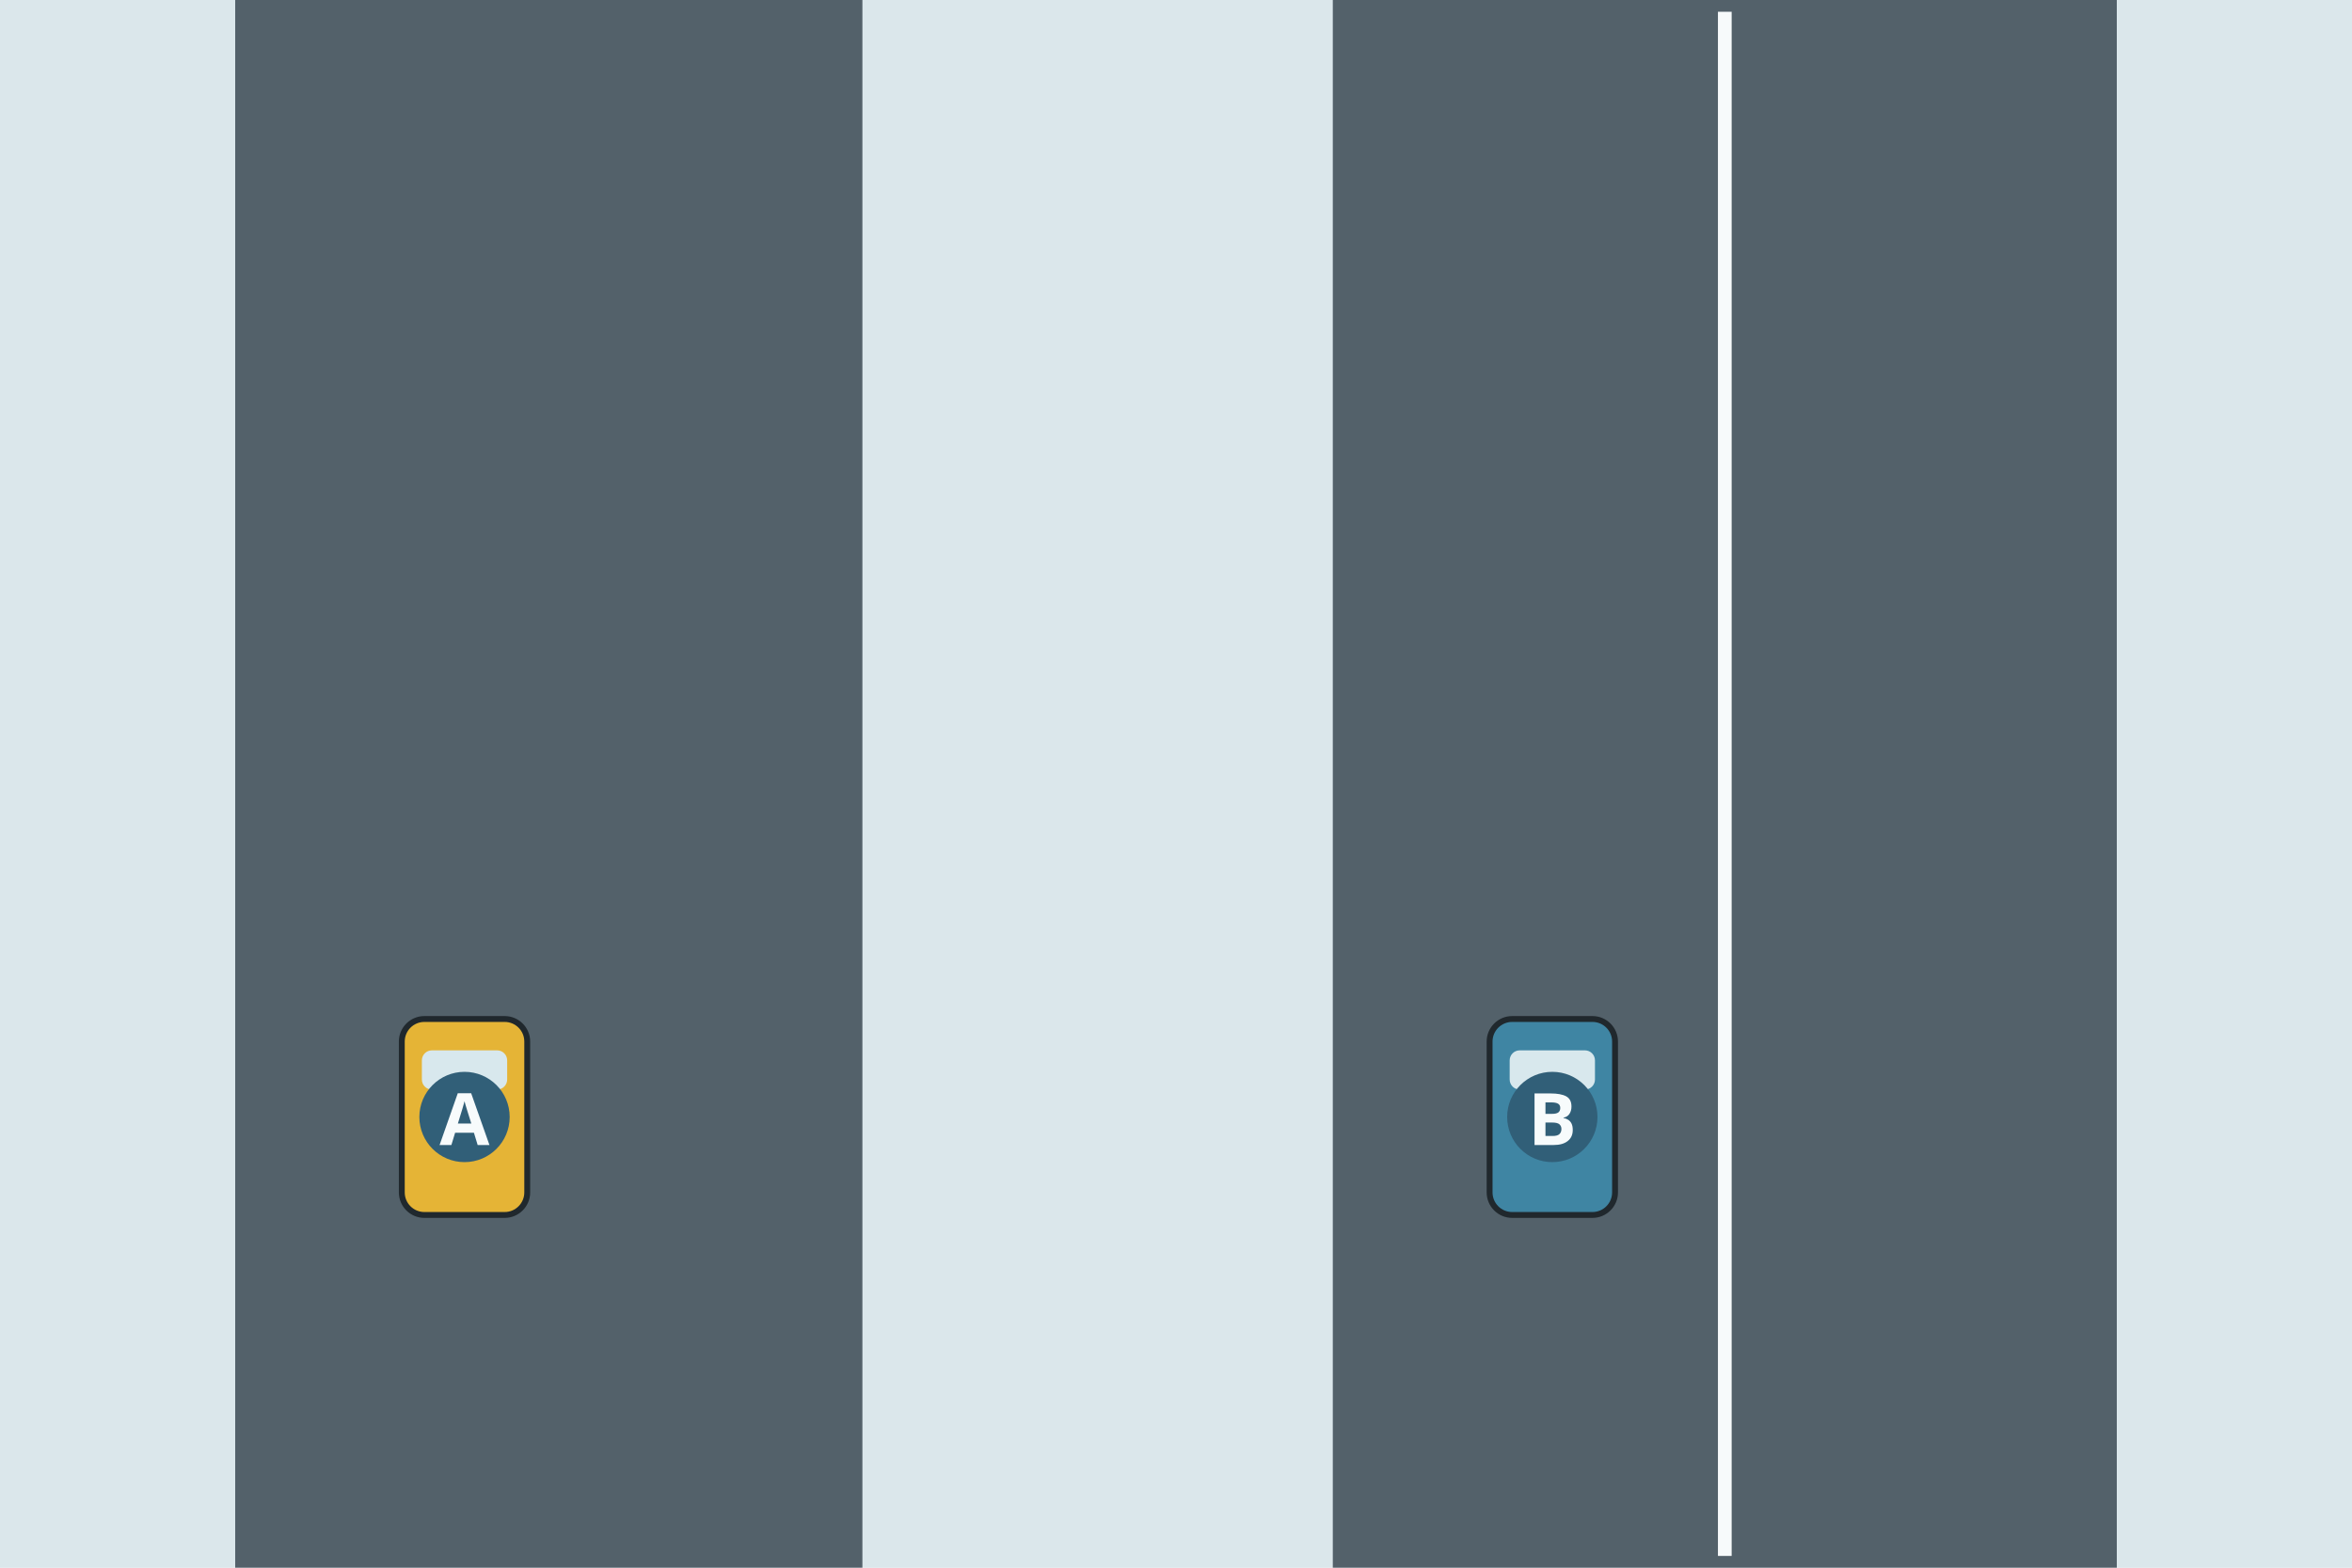
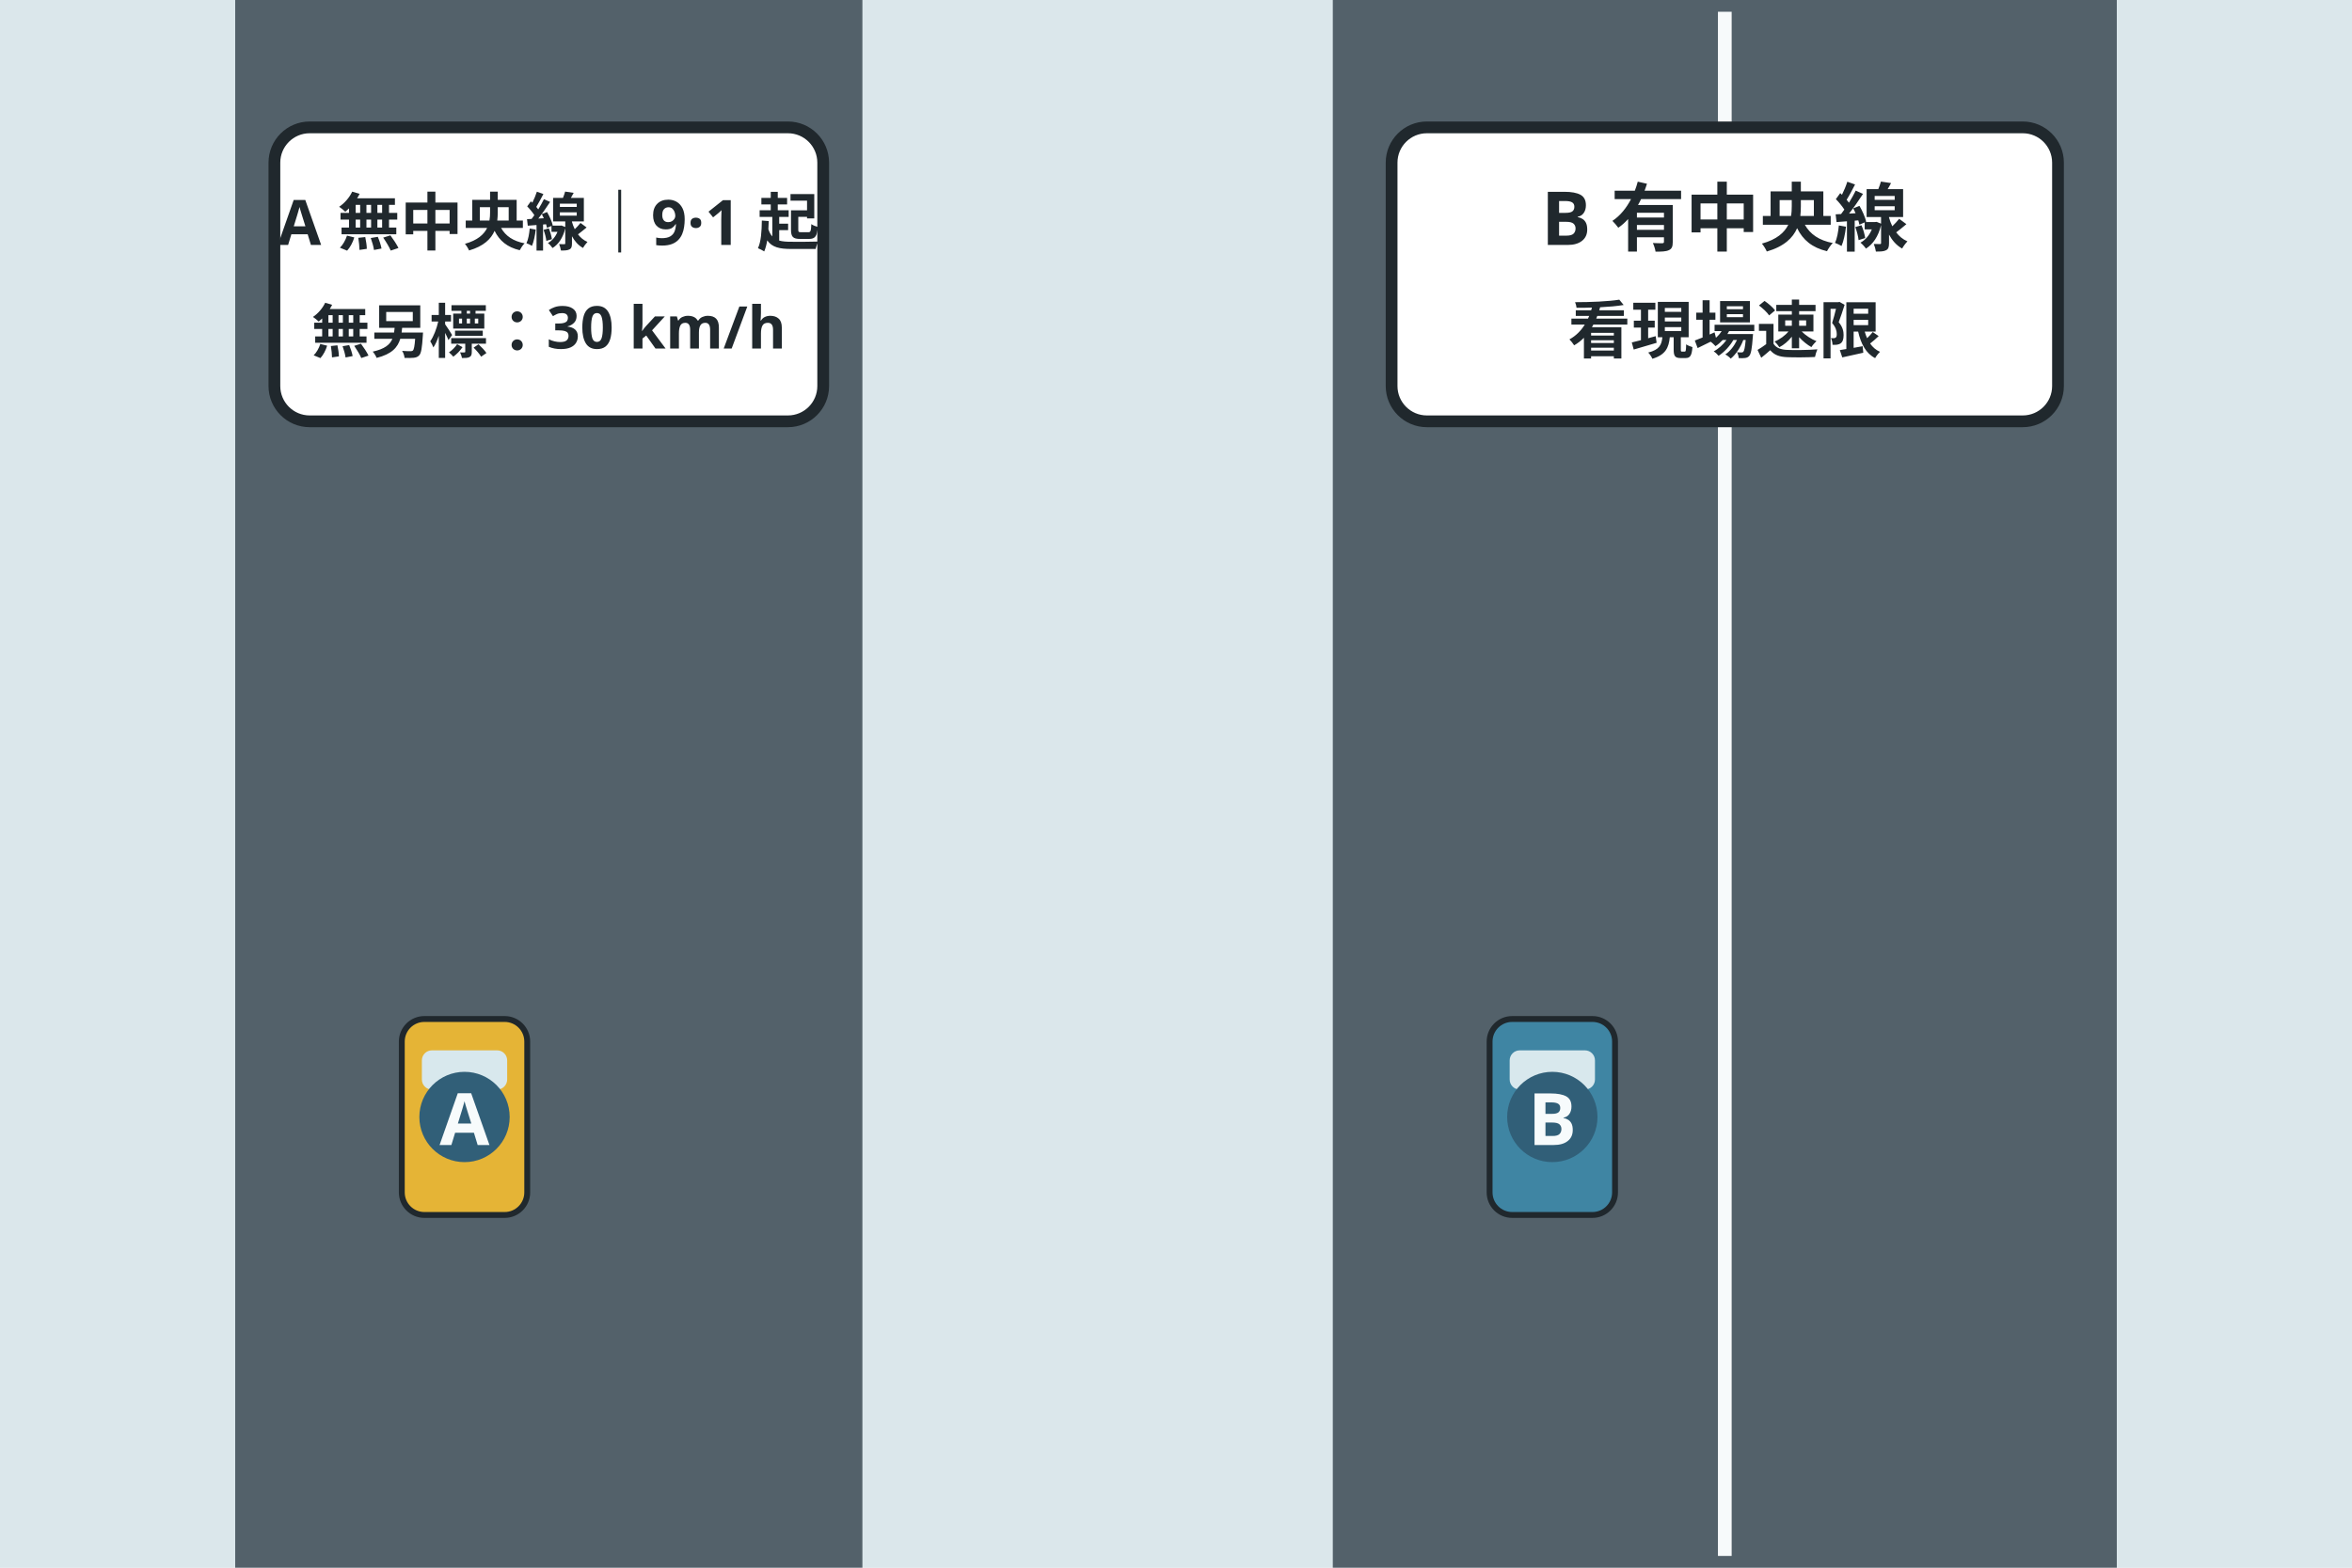
<svg xmlns="http://www.w3.org/2000/svg" aria-labelledby="D011-title D011-description" data-diagram-id="D011" preserveAspectRatio="xMidYMid meet" role="img" viewBox="0 0 1200 800">
  <rect data-primitive="canvas" fill="#dbe7eb" height="800" width="1200" x="0" y="0" />
  <g data-composition="road_comparison" data-template="C02">
-     <rect data-primitive="road-segment" fill="#53616a" height="800" rx="0" width="320" x="120" y="0" />
-     <rect data-primitive="road-segment" fill="#53616a" height="800" rx="0" width="400" x="680" y="0" />
-     <line data-primitive="lane-boundary" stroke="#f7fafb" stroke-linecap="butt" stroke-width="7" x1="880" x2="880" y1="6" y2="794" />
-     <g data-color="yellow" data-heading="north" data-primitive="vehicle">
-       <g>
-         <rect fill="#e5b436" height="100" rx="11.52" stroke="#20282d" stroke-width="3" width="64" x="205" y="520" />
-         <rect fill="#d8e8ed" height="20" rx="5.12" width="43.52" x="215.24" y="536" />
+     <g data-effective-limit="30-from-2026-09-01-unless-posted" data-road-type="no-centre-line">
+       <rect data-primitive="road-segment" fill="#53616a" height="800" rx="0" width="320" x="120" y="0" />
+       <g data-color="yellow" data-heading="north" data-primitive="vehicle">
+         <g>
+           <rect fill="#e5b436" height="100" rx="11.52" stroke="#20282d" stroke-width="3" width="64" x="205" y="520" />
+           <rect fill="#d8e8ed" height="20" rx="5.12" width="43.52" x="215.24" y="536" />
+         </g>
+         <g data-primitive="label-badge">
+           <circle cx="237" cy="570" fill="#315f78" r="23.04" />
+           <text dominant-baseline="central" fill="#f7fbfc" font-family="system-ui, sans-serif" font-size="36.864" font-weight="700" text-anchor="middle" x="237" y="570">A</text>
+         </g>
      </g>
-       <g data-primitive="label-badge">
-         <circle cx="237" cy="570" fill="#315f78" r="23.04" />
-         <text dominant-baseline="central" fill="#f7fbfc" font-family="system-ui, sans-serif" font-size="36.864" font-weight="700" text-anchor="middle" x="237" y="570">A</text>
+       <rect data-representation="teaching-label-not-road-sign" fill="#ffffff" height="150" rx="18" stroke="#20282d" stroke-width="6" width="280" x="140" y="65" />
+       <text fill="#20282d" font-family="system-ui, sans-serif" font-size="32" font-weight="800" text-anchor="middle" x="280" y="125">A 無中央線｜9·1 起</text>
+       <text fill="#20282d" font-family="system-ui, sans-serif" font-size="30" font-weight="800" text-anchor="middle" x="280" y="180">無另標：30 km/h</text>
+     </g>
+     <g data-action="read-posted-limit" data-road-type="centre-line">
+       <rect data-primitive="road-segment" fill="#53616a" height="800" rx="0" width="400" x="680" y="0" />
+       <line data-primitive="lane-boundary" stroke="#f7fafb" stroke-linecap="butt" stroke-width="7" x1="880" x2="880" y1="6" y2="794" />
+       <g data-color="blue" data-heading="north" data-primitive="vehicle">
+         <g>
+           <rect fill="#3f85a3" height="100" rx="11.52" stroke="#20282d" stroke-width="3" width="64" x="760" y="520" />
+           <rect fill="#d8e8ed" height="20" rx="5.12" width="43.52" x="770.24" y="536" />
+         </g>
+         <g data-primitive="label-badge">
+           <circle cx="792" cy="570" fill="#315f78" r="23.04" />
+           <text dominant-baseline="central" fill="#f7fbfc" font-family="system-ui, sans-serif" font-size="36.864" font-weight="700" text-anchor="middle" x="792" y="570">B</text>
+         </g>
      </g>
-     </g>
-     <g data-color="blue" data-heading="north" data-primitive="vehicle">
-       <g>
-         <rect fill="#3f85a3" height="100" rx="11.52" stroke="#20282d" stroke-width="3" width="64" x="760" y="520" />
-         <rect fill="#d8e8ed" height="20" rx="5.12" width="43.52" x="770.24" y="536" />
-       </g>
-       <g data-primitive="label-badge">
-         <circle cx="792" cy="570" fill="#315f78" r="23.04" />
-         <text dominant-baseline="central" fill="#f7fbfc" font-family="system-ui, sans-serif" font-size="36.864" font-weight="700" text-anchor="middle" x="792" y="570">B</text>
-       </g>
+       <rect data-representation="teaching-label-not-road-sign" fill="#ffffff" height="150" rx="18" stroke="#20282d" stroke-width="6" width="340" x="710" y="65" />
+       <text fill="#20282d" font-family="system-ui, sans-serif" font-size="38" font-weight="800" text-anchor="middle" x="880" y="125">B  有中央線</text>
+       <text fill="#20282d" font-family="system-ui, sans-serif" font-size="32" font-weight="800" text-anchor="middle" x="880" y="180">看現場速限</text>
    </g>
  </g>
</svg>
